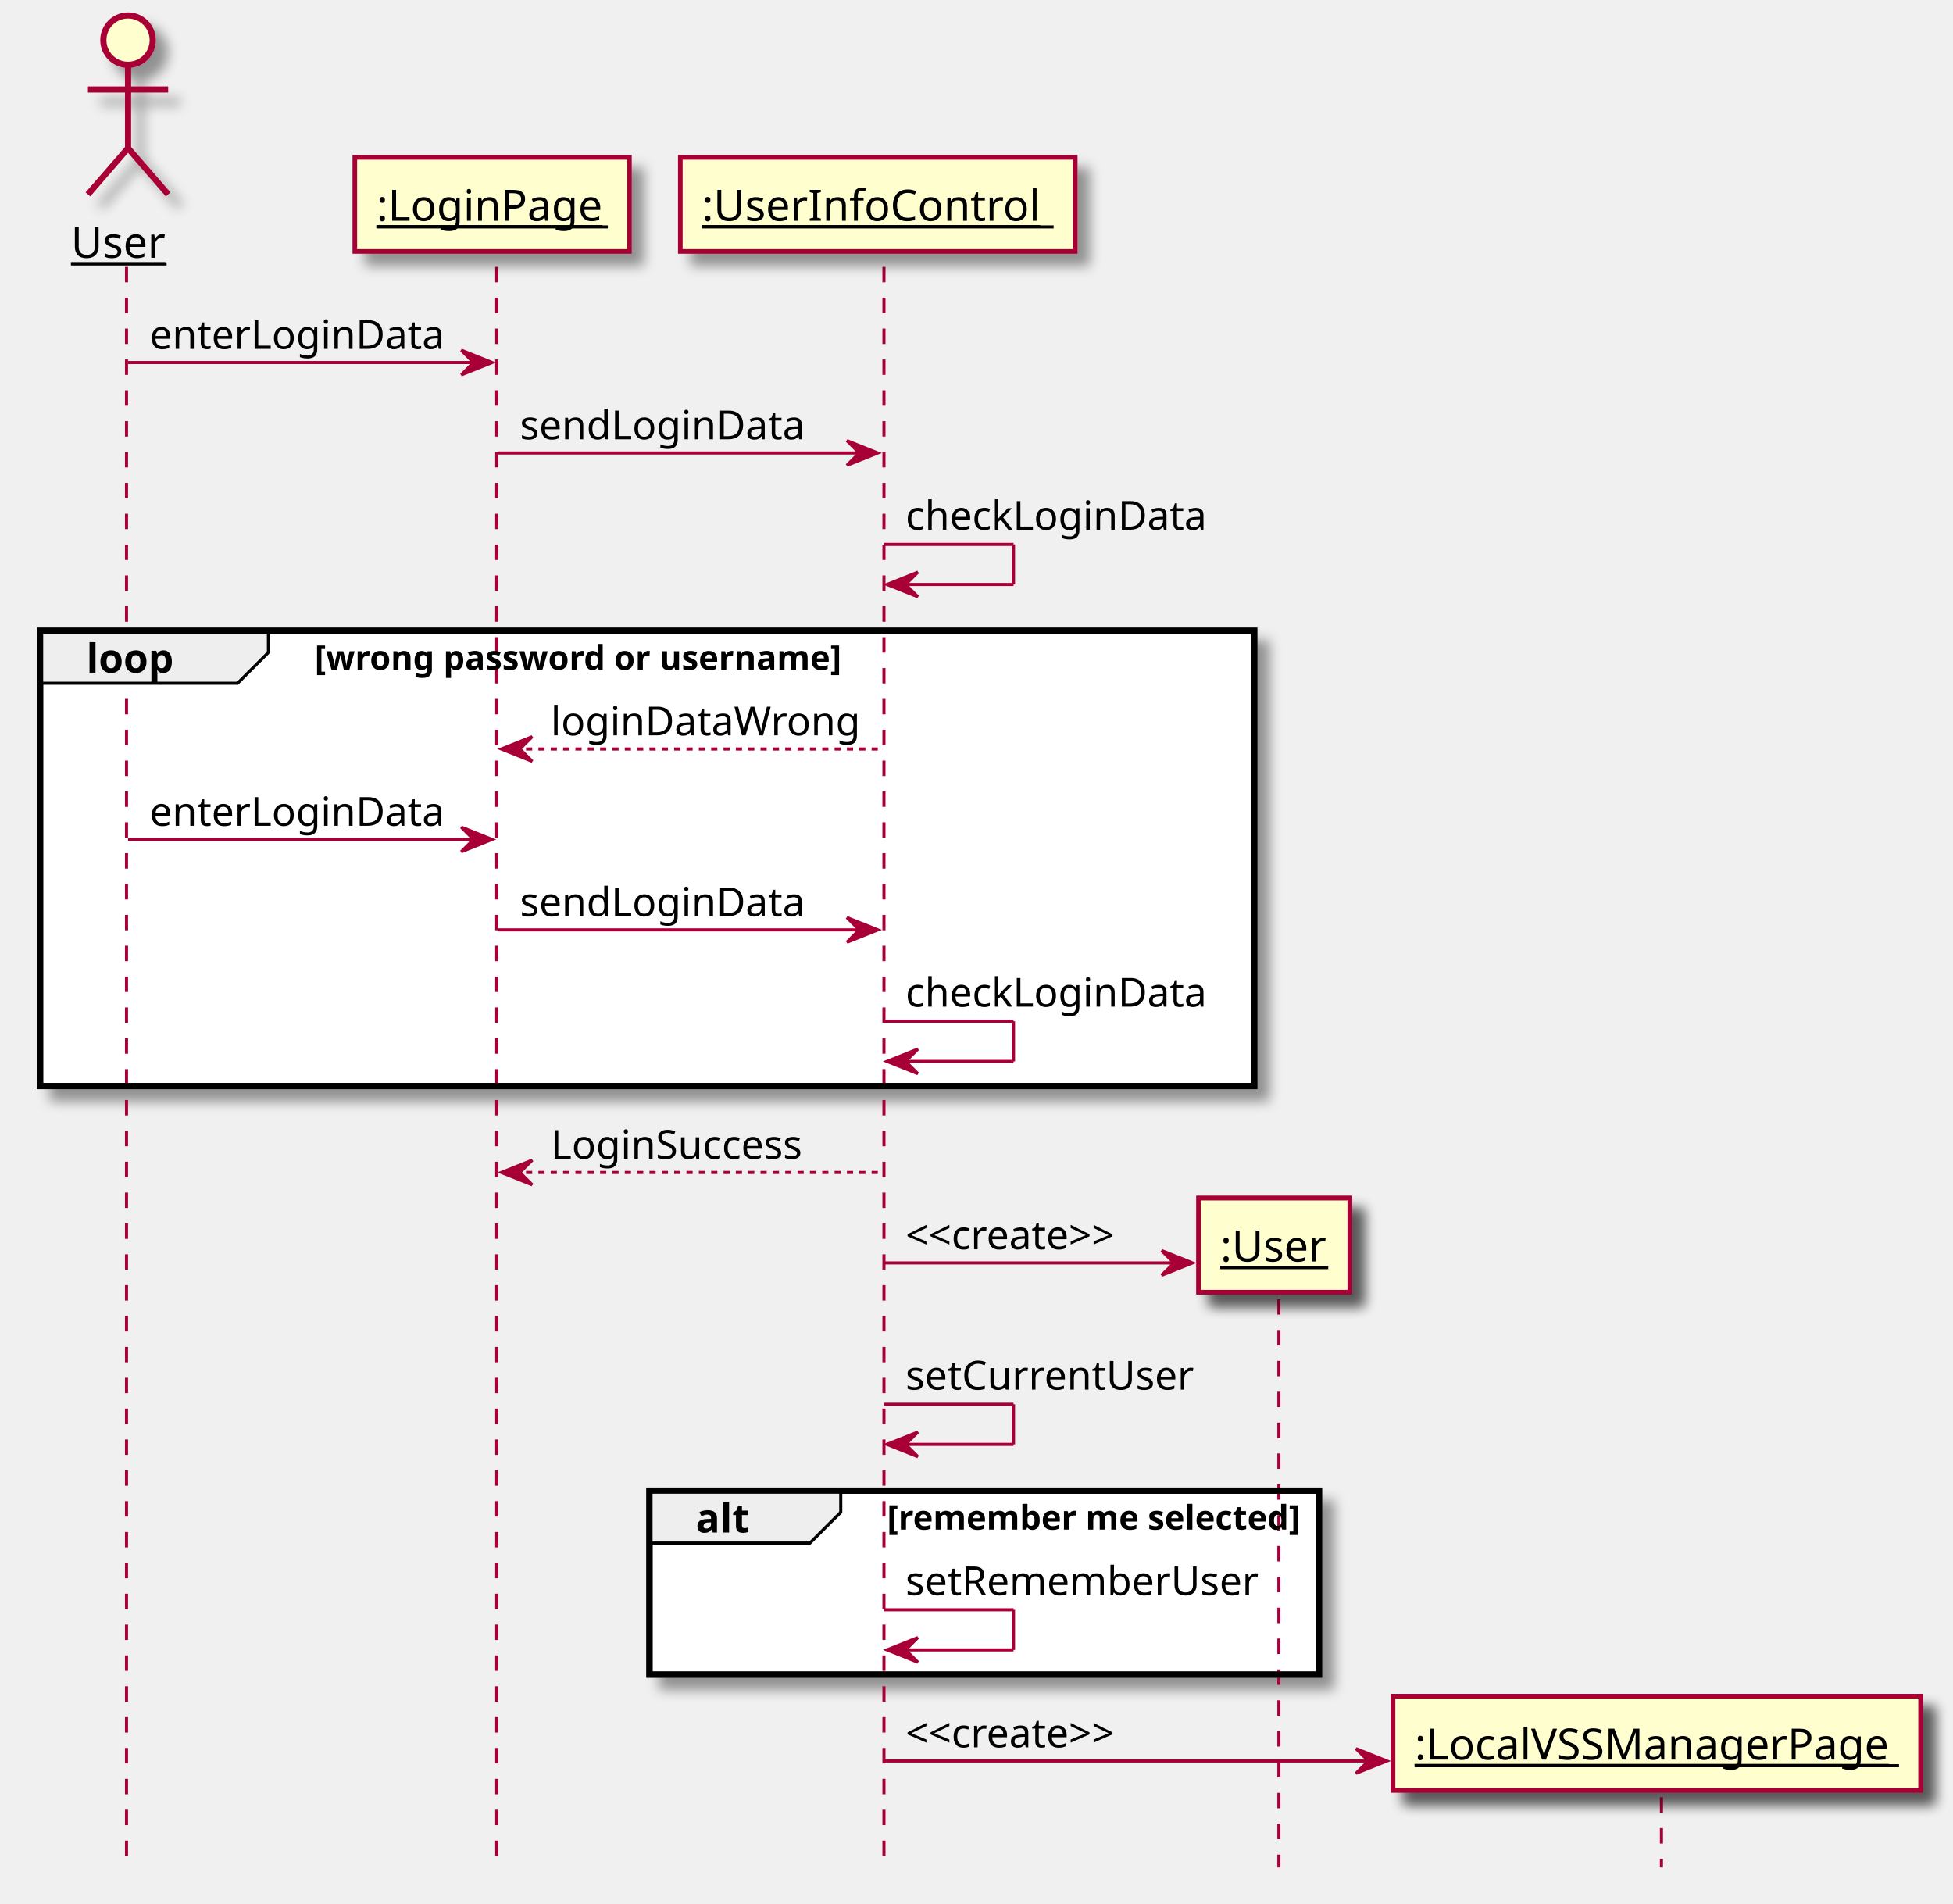
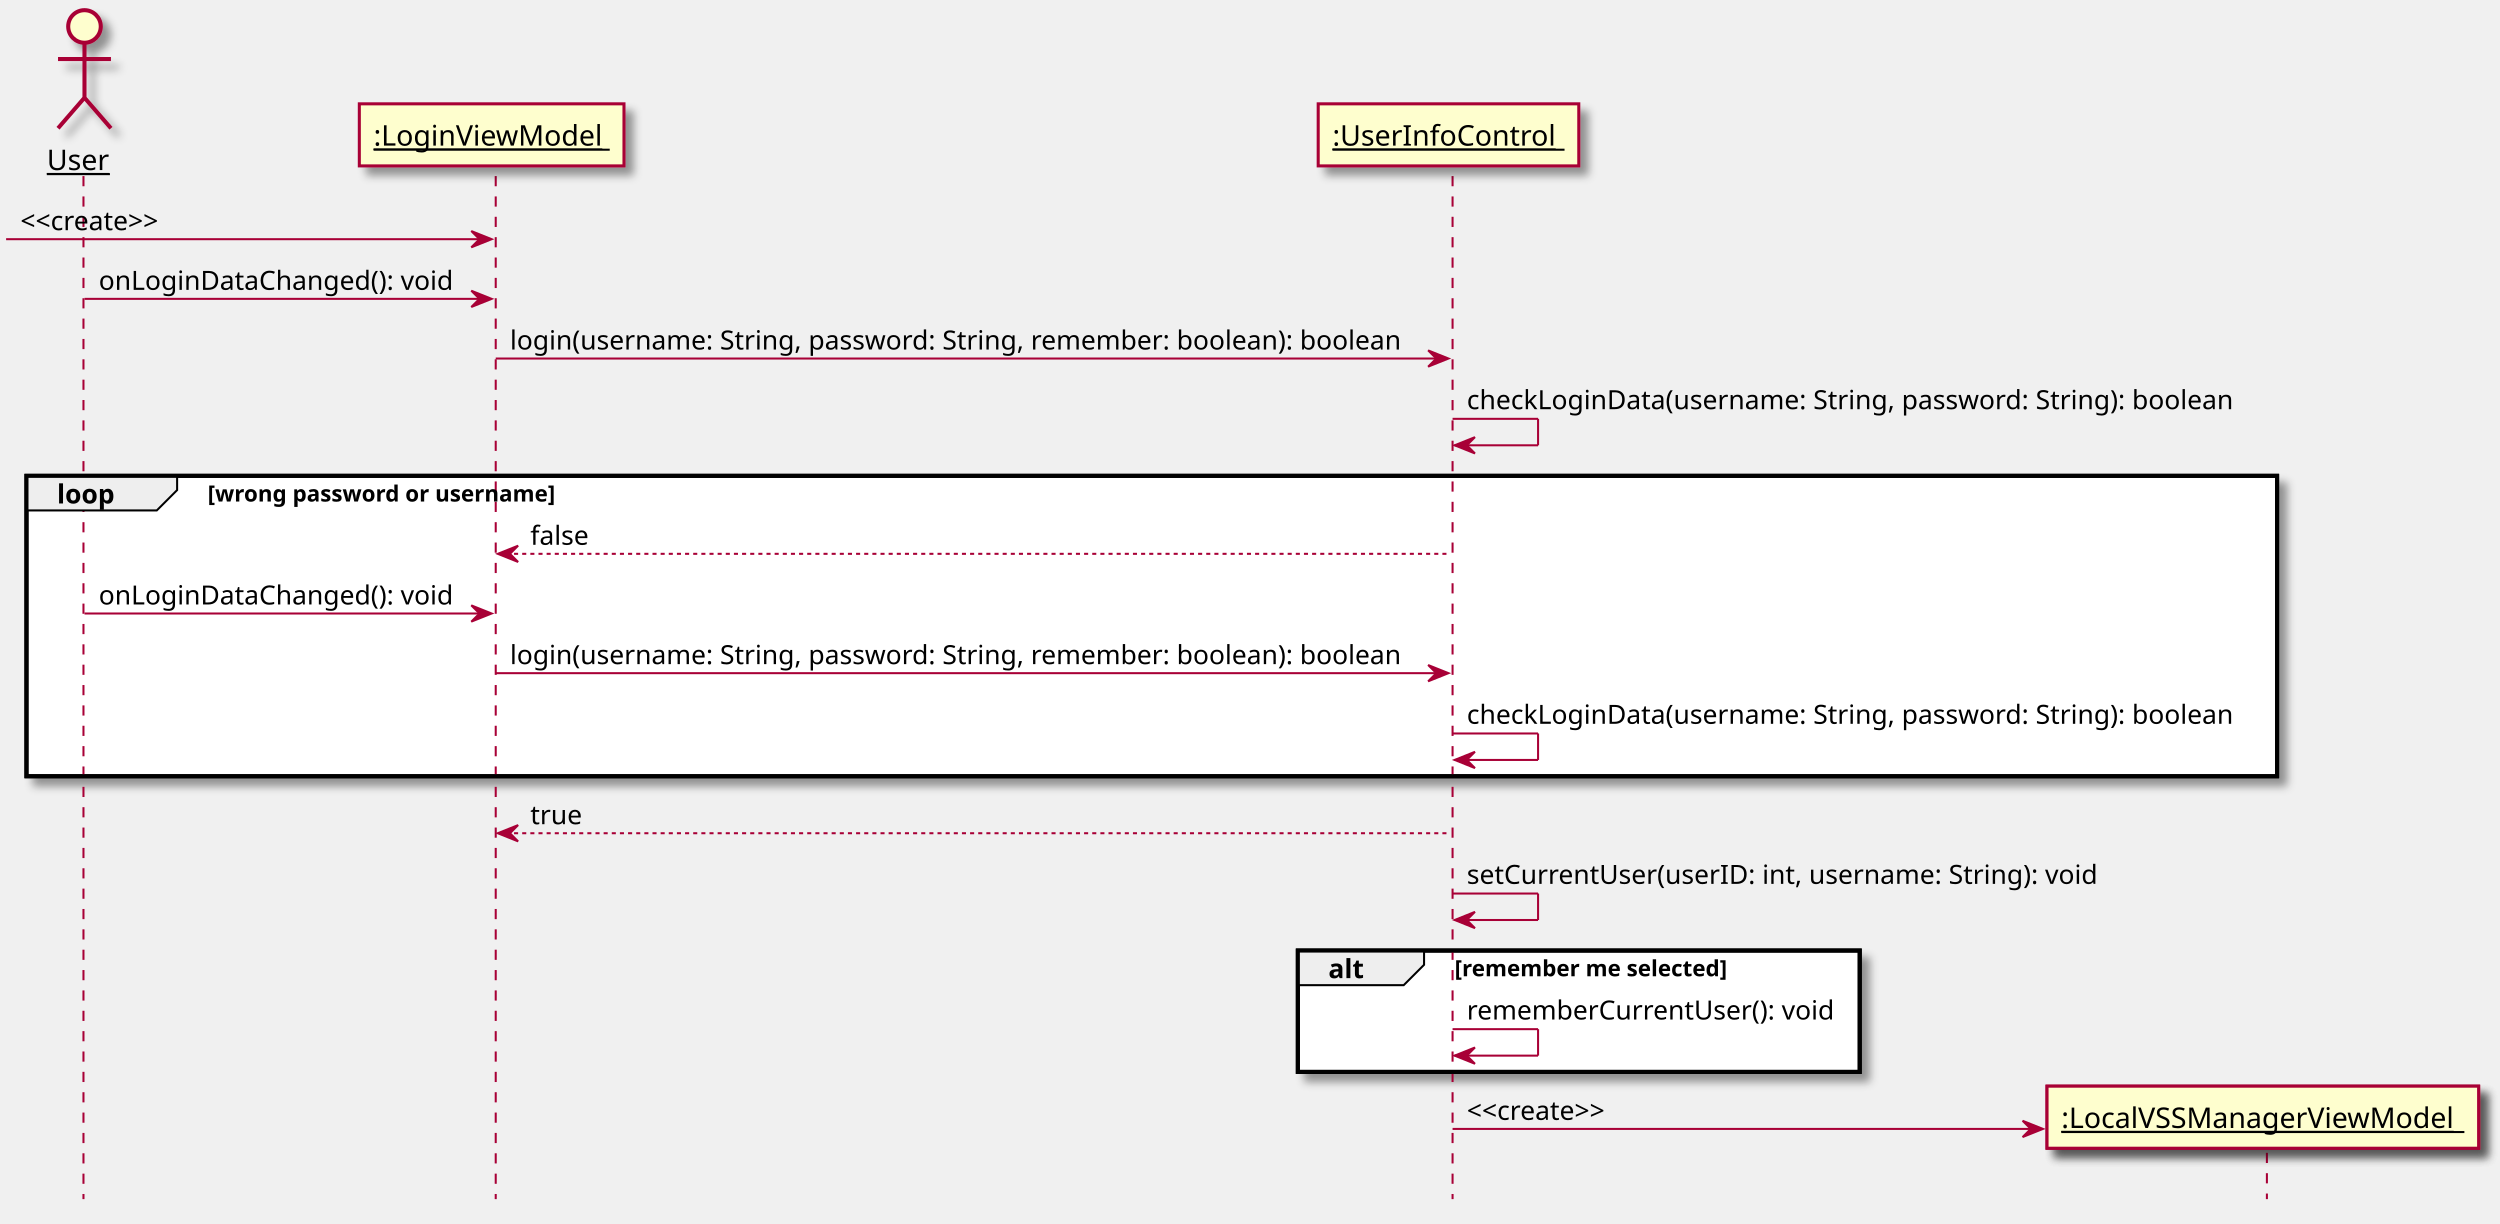
- <svg xmlns="http://www.w3.org/2000/svg" contentScriptType="application/ecmascript" contentStyleType="text/css" height="617px" preserveAspectRatio="none" style="width:633px;height:617px;" version="1.1" viewBox="0 0 633 617" width="633px" zoomAndPan="magnify">
+ <svg xmlns="http://www.w3.org/2000/svg" contentScriptType="application/ecmascript" contentStyleType="text/css" height="601px" preserveAspectRatio="none" style="width:1228px;height:601px;" version="1.1" viewBox="0 0 1228 601" width="1228px" zoomAndPan="magnify">
  <defs>
-     <filter height="300%" id="f1wcn83j7nvduf" width="300%" x="-1" y="-1">
+     <filter height="300%" id="f13bc3iv9ainmv" width="300%" x="-1" y="-1">
      <feGaussianBlur result="blurOut" stdDeviation="2.0" />
      <feColorMatrix in="blurOut" result="blurOut2" type="matrix" values="0 0 0 0 0 0 0 0 0 0 0 0 0 0 0 0 0 0 .4 0" />
      <feOffset dx="4.0" dy="4.0" in="blurOut2" result="blurOut3" />
      <feBlend in="SourceGraphic" in2="blurOut3" mode="normal" />
    </filter>
  </defs>
  <g>
-     <rect fill="#FFFFFF" filter="url(#f1wcn83j7nvduf)" height="147.553" style="stroke: #000000; stroke-width: 2.0;" width="393.5" x="13" y="204.42" />
-     <rect fill="#FEFECE" filter="url(#f1wcn83j7nvduf)" height="30.488" style="stroke: #A80036; stroke-width: 1.5;" width="49" x="388.5" y="388.283" />
-     <text fill="#000000" font-family="sans-serif" font-size="14" lengthAdjust="spacingAndGlyphs" text-decoration="underline" textLength="35" x="395.5" y="408.818">:User</text>
-     <line style="stroke: #000000; stroke-width: 1.0;" x1="395.5" x2="430.5" y1="410.818" y2="410.818" />
-     <rect fill="#FFFFFF" filter="url(#f1wcn83j7nvduf)" height="59.621" style="stroke: #000000; stroke-width: 2.0;" width="217" x="210.5" y="483.082" />
-     <rect fill="#FEFECE" filter="url(#f1wcn83j7nvduf)" height="30.488" style="stroke: #A80036; stroke-width: 1.5;" width="171" x="451.5" y="549.703" />
-     <text fill="#000000" font-family="sans-serif" font-size="14" lengthAdjust="spacingAndGlyphs" text-decoration="underline" textLength="157" x="458.5" y="570.238">:LocalVSSManagerPage</text>
-     <line style="stroke: #000000; stroke-width: 1.0;" x1="458.5" x2="615.5" y1="572.238" y2="572.238" />
-     <line style="stroke: #A80036; stroke-width: 1.0; stroke-dasharray: 5.0,5.0;" x1="41" x2="41" y1="86.488" y2="605.191" />
-     <line style="stroke: #A80036; stroke-width: 1.0; stroke-dasharray: 5.0,5.0;" x1="161" x2="161" y1="86.488" y2="605.191" />
-     <line style="stroke: #A80036; stroke-width: 1.0; stroke-dasharray: 5.0,5.0;" x1="286.5" x2="286.5" y1="86.488" y2="605.191" />
-     <line style="stroke: #A80036; stroke-width: 1.0; stroke-dasharray: 5.0,5.0;" x1="414.5" x2="414.5" y1="421.027" y2="605.191" />
-     <line style="stroke: #A80036; stroke-width: 1.0; stroke-dasharray: 5.0,5.0;" x1="538.5" x2="538.5" y1="582.447" y2="605.191" />
+     <rect fill="#FFFFFF" filter="url(#f13bc3iv9ainmv)" height="147.553" style="stroke: #000000; stroke-width: 2.0;" width="1105.5" x="13" y="233.731" />
+     <rect fill="#FFFFFF" filter="url(#f13bc3iv9ainmv)" height="59.621" style="stroke: #000000; stroke-width: 2.0;" width="276" x="637.5" y="466.904" />
+     <rect fill="#FEFECE" filter="url(#f13bc3iv9ainmv)" height="30.488" style="stroke: #A80036; stroke-width: 1.5;" width="212" x="1005.5" y="533.525" />
+     <text fill="#000000" font-family="sans-serif" font-size="14" lengthAdjust="spacingAndGlyphs" text-decoration="underline" textLength="198" x="1012.5" y="554.061">:LocalVSSManagerViewModel</text>
+     <line style="stroke: #000000; stroke-width: 1.0;" x1="1012.5" x2="1210.5" y1="556.061" y2="556.061" />
+     <line style="stroke: #A80036; stroke-width: 1.0; stroke-dasharray: 5.0,5.0;" x1="41" x2="41" y1="86.488" y2="589.014" />
+     <line style="stroke: #A80036; stroke-width: 1.0; stroke-dasharray: 5.0,5.0;" x1="243.5" x2="243.5" y1="86.488" y2="589.014" />
+     <line style="stroke: #A80036; stroke-width: 1.0; stroke-dasharray: 5.0,5.0;" x1="713.5" x2="713.5" y1="86.488" y2="589.014" />
+     <line style="stroke: #A80036; stroke-width: 1.0; stroke-dasharray: 5.0,5.0;" x1="1113.5" x2="1113.5" y1="566.269" y2="589.014" />
    <text fill="#000000" font-family="sans-serif" font-size="14" lengthAdjust="spacingAndGlyphs" text-decoration="underline" textLength="31" x="23" y="83.535">User</text>
    <line style="stroke: #000000; stroke-width: 1.0;" x1="23" x2="54" y1="85.535" y2="85.535" />
-     <ellipse cx="41.5" cy="13" fill="#FEFECE" filter="url(#f1wcn83j7nvduf)" rx="8" ry="8" style="stroke: #A80036; stroke-width: 2.0;" />
-     <path d="M41.5,21 L41.5,48 M28.5,29 L54.5,29 M41.5,48 L28.5,63 M41.5,48 L54.5,63 " fill="none" filter="url(#f1wcn83j7nvduf)" style="stroke: #A80036; stroke-width: 2.0;" />
-     <rect fill="#FEFECE" filter="url(#f1wcn83j7nvduf)" height="30.488" style="stroke: #A80036; stroke-width: 1.5;" width="89" x="115" y="51" />
-     <text fill="#000000" font-family="sans-serif" font-size="14" lengthAdjust="spacingAndGlyphs" text-decoration="underline" textLength="75" x="122" y="71.535">:LoginPage</text>
-     <line style="stroke: #000000; stroke-width: 1.0;" x1="122" x2="197" y1="73.535" y2="73.535" />
-     <rect fill="#FEFECE" filter="url(#f1wcn83j7nvduf)" height="30.488" style="stroke: #A80036; stroke-width: 1.5;" width="128" x="220.5" y="51" />
-     <text fill="#000000" font-family="sans-serif" font-size="14" lengthAdjust="spacingAndGlyphs" text-decoration="underline" textLength="114" x="227.5" y="71.535">:UserInfoControl</text>
-     <line style="stroke: #000000; stroke-width: 1.0;" x1="227.5" x2="341.5" y1="73.535" y2="73.535" />
-     <polygon fill="#A80036" points="149.5,113.488,159.5,117.488,149.5,121.488,153.5,117.488" style="stroke: #A80036; stroke-width: 1.0;" />
-     <line style="stroke: #A80036; stroke-width: 1.0;" x1="41.5" x2="155.5" y1="117.488" y2="117.488" />
-     <text fill="#000000" font-family="sans-serif" font-size="13" lengthAdjust="spacingAndGlyphs" textLength="96" x="48.5" y="113.057">enterLoginData</text>
-     <polygon fill="#A80036" points="274.5,142.799,284.5,146.799,274.5,150.799,278.5,146.799" style="stroke: #A80036; stroke-width: 1.0;" />
-     <line style="stroke: #A80036; stroke-width: 1.0;" x1="161.5" x2="280.5" y1="146.799" y2="146.799" />
-     <text fill="#000000" font-family="sans-serif" font-size="13" lengthAdjust="spacingAndGlyphs" textLength="94" x="168.5" y="142.367">sendLoginData</text>
-     <line style="stroke: #A80036; stroke-width: 1.0;" x1="286.5" x2="328.5" y1="176.42" y2="176.42" />
-     <line style="stroke: #A80036; stroke-width: 1.0;" x1="328.5" x2="328.5" y1="176.42" y2="189.42" />
-     <line style="stroke: #A80036; stroke-width: 1.0;" x1="287.5" x2="328.5" y1="189.42" y2="189.42" />
-     <polygon fill="#A80036" points="297.5,185.42,287.5,189.42,297.5,193.42,293.5,189.42" style="stroke: #A80036; stroke-width: 1.0;" />
-     <text fill="#000000" font-family="sans-serif" font-size="13" lengthAdjust="spacingAndGlyphs" textLength="101" x="293.5" y="171.678">checkLoginData</text>
-     <path d="M13,204.42 L87,204.42 L87,211.42 L77,221.42 L13,221.42 L13,204.42 " fill="#EEEEEE" style="stroke: #000000; stroke-width: 1.0;" />
-     <rect fill="none" height="147.553" style="stroke: #000000; stroke-width: 2.0;" width="393.5" x="13" y="204.42" />
-     <text fill="#000000" font-family="sans-serif" font-size="13" font-weight="bold" lengthAdjust="spacingAndGlyphs" textLength="29" x="28" y="217.988">loop</text>
-     <text fill="#000000" font-family="sans-serif" font-size="11" font-weight="bold" lengthAdjust="spacingAndGlyphs" textLength="174" x="102" y="217.055">[wrong password or username]</text>
-     <polygon fill="#A80036" points="172.5,238.731,162.5,242.731,172.5,246.731,168.5,242.731" style="stroke: #A80036; stroke-width: 1.0;" />
-     <line style="stroke: #A80036; stroke-width: 1.0; stroke-dasharray: 2.0,2.0;" x1="166.5" x2="285.5" y1="242.731" y2="242.731" />
-     <text fill="#000000" font-family="sans-serif" font-size="13" lengthAdjust="spacingAndGlyphs" textLength="101" x="178.5" y="238.299">loginDataWrong</text>
-     <polygon fill="#A80036" points="149.5,268.041,159.5,272.041,149.5,276.041,153.5,272.041" style="stroke: #A80036; stroke-width: 1.0;" />
-     <line style="stroke: #A80036; stroke-width: 1.0;" x1="41.5" x2="155.5" y1="272.041" y2="272.041" />
-     <text fill="#000000" font-family="sans-serif" font-size="13" lengthAdjust="spacingAndGlyphs" textLength="96" x="48.5" y="267.609">enterLoginData</text>
-     <polygon fill="#A80036" points="274.5,297.352,284.5,301.352,274.5,305.352,278.5,301.352" style="stroke: #A80036; stroke-width: 1.0;" />
-     <line style="stroke: #A80036; stroke-width: 1.0;" x1="161.5" x2="280.5" y1="301.352" y2="301.352" />
-     <text fill="#000000" font-family="sans-serif" font-size="13" lengthAdjust="spacingAndGlyphs" textLength="94" x="168.5" y="296.92">sendLoginData</text>
-     <line style="stroke: #A80036; stroke-width: 1.0;" x1="286.5" x2="328.5" y1="330.973" y2="330.973" />
-     <line style="stroke: #A80036; stroke-width: 1.0;" x1="328.5" x2="328.5" y1="330.973" y2="343.973" />
-     <line style="stroke: #A80036; stroke-width: 1.0;" x1="287.5" x2="328.5" y1="343.973" y2="343.973" />
-     <polygon fill="#A80036" points="297.5,339.973,287.5,343.973,297.5,347.973,293.5,343.973" style="stroke: #A80036; stroke-width: 1.0;" />
-     <text fill="#000000" font-family="sans-serif" font-size="13" lengthAdjust="spacingAndGlyphs" textLength="101" x="293.5" y="326.231">checkLoginData</text>
-     <polygon fill="#A80036" points="172.5,375.973,162.5,379.973,172.5,383.973,168.5,379.973" style="stroke: #A80036; stroke-width: 1.0;" />
-     <line style="stroke: #A80036; stroke-width: 1.0; stroke-dasharray: 2.0,2.0;" x1="166.5" x2="285.5" y1="379.973" y2="379.973" />
-     <text fill="#000000" font-family="sans-serif" font-size="13" lengthAdjust="spacingAndGlyphs" textLength="85" x="178.5" y="375.541">LoginSuccess</text>
-     <polygon fill="#A80036" points="376.5,405.283,386.5,409.283,376.5,413.283,380.5,409.283" style="stroke: #A80036; stroke-width: 1.0;" />
-     <line style="stroke: #A80036; stroke-width: 1.0;" x1="286.5" x2="382.5" y1="409.283" y2="409.283" />
-     <text fill="#000000" font-family="sans-serif" font-size="13" lengthAdjust="spacingAndGlyphs" textLength="78" x="293.5" y="404.852">&lt;&lt;create&gt;&gt;</text>
-     <rect fill="#FEFECE" filter="url(#f1wcn83j7nvduf)" height="30.488" style="stroke: #A80036; stroke-width: 1.5;" width="49" x="388.5" y="388.283" />
-     <text fill="#000000" font-family="sans-serif" font-size="14" lengthAdjust="spacingAndGlyphs" text-decoration="underline" textLength="35" x="395.5" y="408.818">:User</text>
-     <line style="stroke: #000000; stroke-width: 1.0;" x1="395.5" x2="430.5" y1="410.818" y2="410.818" />
-     <line style="stroke: #A80036; stroke-width: 1.0;" x1="286.5" x2="328.5" y1="455.082" y2="455.082" />
-     <line style="stroke: #A80036; stroke-width: 1.0;" x1="328.5" x2="328.5" y1="455.082" y2="468.082" />
-     <line style="stroke: #A80036; stroke-width: 1.0;" x1="287.5" x2="328.5" y1="468.082" y2="468.082" />
-     <polygon fill="#A80036" points="297.5,464.082,287.5,468.082,297.5,472.082,293.5,468.082" style="stroke: #A80036; stroke-width: 1.0;" />
-     <text fill="#000000" font-family="sans-serif" font-size="13" lengthAdjust="spacingAndGlyphs" textLength="94" x="293.5" y="450.34">setCurrentUser</text>
-     <path d="M210.5,483.082 L272.5,483.082 L272.5,490.082 L262.5,500.082 L210.5,500.082 L210.5,483.082 " fill="#EEEEEE" style="stroke: #000000; stroke-width: 1.0;" />
-     <rect fill="none" height="59.621" style="stroke: #000000; stroke-width: 2.0;" width="217" x="210.5" y="483.082" />
-     <text fill="#000000" font-family="sans-serif" font-size="13" font-weight="bold" lengthAdjust="spacingAndGlyphs" textLength="17" x="225.5" y="496.65">alt</text>
-     <text fill="#000000" font-family="sans-serif" font-size="11" font-weight="bold" lengthAdjust="spacingAndGlyphs" textLength="135" x="287.5" y="495.717">[remember me selected]</text>
-     <line style="stroke: #A80036; stroke-width: 1.0;" x1="286.5" x2="328.5" y1="521.703" y2="521.703" />
-     <line style="stroke: #A80036; stroke-width: 1.0;" x1="328.5" x2="328.5" y1="521.703" y2="534.703" />
-     <line style="stroke: #A80036; stroke-width: 1.0;" x1="287.5" x2="328.5" y1="534.703" y2="534.703" />
-     <polygon fill="#A80036" points="297.5,530.703,287.5,534.703,297.5,538.703,293.5,534.703" style="stroke: #A80036; stroke-width: 1.0;" />
-     <text fill="#000000" font-family="sans-serif" font-size="13" lengthAdjust="spacingAndGlyphs" textLength="113" x="293.5" y="516.961">setRememberUser</text>
-     <polygon fill="#A80036" points="439.5,566.703,449.5,570.703,439.5,574.703,443.5,570.703" style="stroke: #A80036; stroke-width: 1.0;" />
-     <line style="stroke: #A80036; stroke-width: 1.0;" x1="286.5" x2="445.5" y1="570.703" y2="570.703" />
-     <text fill="#000000" font-family="sans-serif" font-size="13" lengthAdjust="spacingAndGlyphs" textLength="78" x="293.5" y="566.271">&lt;&lt;create&gt;&gt;</text>
-     <rect fill="#FEFECE" filter="url(#f1wcn83j7nvduf)" height="30.488" style="stroke: #A80036; stroke-width: 1.5;" width="171" x="451.5" y="549.703" />
-     <text fill="#000000" font-family="sans-serif" font-size="14" lengthAdjust="spacingAndGlyphs" text-decoration="underline" textLength="157" x="458.5" y="570.238">:LocalVSSManagerPage</text>
-     <line style="stroke: #000000; stroke-width: 1.0;" x1="458.5" x2="615.5" y1="572.238" y2="572.238" />
+     <ellipse cx="41.5" cy="13" fill="#FEFECE" filter="url(#f13bc3iv9ainmv)" rx="8" ry="8" style="stroke: #A80036; stroke-width: 2.0;" />
+     <path d="M41.5,21 L41.5,48 M28.5,29 L54.5,29 M41.5,48 L28.5,63 M41.5,48 L54.5,63 " fill="none" filter="url(#f13bc3iv9ainmv)" style="stroke: #A80036; stroke-width: 2.0;" />
+     <rect fill="#FEFECE" filter="url(#f13bc3iv9ainmv)" height="30.488" style="stroke: #A80036; stroke-width: 1.5;" width="130" x="176.5" y="51" />
+     <text fill="#000000" font-family="sans-serif" font-size="14" lengthAdjust="spacingAndGlyphs" text-decoration="underline" textLength="116" x="183.5" y="71.535">:LoginViewModel</text>
+     <line style="stroke: #000000; stroke-width: 1.0;" x1="183.5" x2="299.5" y1="73.535" y2="73.535" />
+     <rect fill="#FEFECE" filter="url(#f13bc3iv9ainmv)" height="30.488" style="stroke: #A80036; stroke-width: 1.5;" width="128" x="647.5" y="51" />
+     <text fill="#000000" font-family="sans-serif" font-size="14" lengthAdjust="spacingAndGlyphs" text-decoration="underline" textLength="114" x="654.5" y="71.535">:UserInfoControl</text>
+     <line style="stroke: #000000; stroke-width: 1.0;" x1="654.5" x2="768.5" y1="73.535" y2="73.535" />
+     <polygon fill="#A80036" points="231.5,113.488,241.5,117.488,231.5,121.488,235.5,117.488" style="stroke: #A80036; stroke-width: 1.0;" />
+     <line style="stroke: #A80036; stroke-width: 1.0;" x1="3" x2="237.5" y1="117.488" y2="117.488" />
+     <text fill="#000000" font-family="sans-serif" font-size="13" lengthAdjust="spacingAndGlyphs" textLength="78" x="10" y="113.057">&lt;&lt;create&gt;&gt;</text>
+     <polygon fill="#A80036" points="231.5,142.799,241.5,146.799,231.5,150.799,235.5,146.799" style="stroke: #A80036; stroke-width: 1.0;" />
+     <line style="stroke: #A80036; stroke-width: 1.0;" x1="41.5" x2="237.5" y1="146.799" y2="146.799" />
+     <text fill="#000000" font-family="sans-serif" font-size="13" lengthAdjust="spacingAndGlyphs" textLength="178" x="48.5" y="142.367">onLoginDataChanged(): void</text>
+     <polygon fill="#A80036" points="701.5,172.109,711.5,176.109,701.5,180.109,705.5,176.109" style="stroke: #A80036; stroke-width: 1.0;" />
+     <line style="stroke: #A80036; stroke-width: 1.0;" x1="243.5" x2="707.5" y1="176.109" y2="176.109" />
+     <text fill="#000000" font-family="sans-serif" font-size="13" lengthAdjust="spacingAndGlyphs" textLength="446" x="250.5" y="171.678">login(username: String, password: String, remember: boolean): boolean</text>
+     <line style="stroke: #A80036; stroke-width: 1.0;" x1="713.5" x2="755.5" y1="205.731" y2="205.731" />
+     <line style="stroke: #A80036; stroke-width: 1.0;" x1="755.5" x2="755.5" y1="205.731" y2="218.731" />
+     <line style="stroke: #A80036; stroke-width: 1.0;" x1="714.5" x2="755.5" y1="218.731" y2="218.731" />
+     <polygon fill="#A80036" points="724.5,214.731,714.5,218.731,724.5,222.731,720.5,218.731" style="stroke: #A80036; stroke-width: 1.0;" />
+     <text fill="#000000" font-family="sans-serif" font-size="13" lengthAdjust="spacingAndGlyphs" textLength="386" x="720.5" y="200.988">checkLoginData(username: String, password: String): boolean</text>
+     <path d="M13,233.731 L87,233.731 L87,240.731 L77,250.731 L13,250.731 L13,233.731 " fill="#EEEEEE" style="stroke: #000000; stroke-width: 1.0;" />
+     <rect fill="none" height="147.553" style="stroke: #000000; stroke-width: 2.0;" width="1105.5" x="13" y="233.731" />
+     <text fill="#000000" font-family="sans-serif" font-size="13" font-weight="bold" lengthAdjust="spacingAndGlyphs" textLength="29" x="28" y="247.299">loop</text>
+     <text fill="#000000" font-family="sans-serif" font-size="11" font-weight="bold" lengthAdjust="spacingAndGlyphs" textLength="174" x="102" y="246.365">[wrong password or username]</text>
+     <polygon fill="#A80036" points="254.5,268.041,244.5,272.041,254.5,276.041,250.5,272.041" style="stroke: #A80036; stroke-width: 1.0;" />
+     <line style="stroke: #A80036; stroke-width: 1.0; stroke-dasharray: 2.0,2.0;" x1="248.5" x2="712.5" y1="272.041" y2="272.041" />
+     <text fill="#000000" font-family="sans-serif" font-size="13" lengthAdjust="spacingAndGlyphs" textLength="30" x="260.5" y="267.609">false</text>
+     <polygon fill="#A80036" points="231.5,297.352,241.5,301.352,231.5,305.352,235.5,301.352" style="stroke: #A80036; stroke-width: 1.0;" />
+     <line style="stroke: #A80036; stroke-width: 1.0;" x1="41.5" x2="237.5" y1="301.352" y2="301.352" />
+     <text fill="#000000" font-family="sans-serif" font-size="13" lengthAdjust="spacingAndGlyphs" textLength="178" x="48.5" y="296.92">onLoginDataChanged(): void</text>
+     <polygon fill="#A80036" points="701.5,326.662,711.5,330.662,701.5,334.662,705.5,330.662" style="stroke: #A80036; stroke-width: 1.0;" />
+     <line style="stroke: #A80036; stroke-width: 1.0;" x1="243.5" x2="707.5" y1="330.662" y2="330.662" />
+     <text fill="#000000" font-family="sans-serif" font-size="13" lengthAdjust="spacingAndGlyphs" textLength="446" x="250.5" y="326.231">login(username: String, password: String, remember: boolean): boolean</text>
+     <line style="stroke: #A80036; stroke-width: 1.0;" x1="713.5" x2="755.5" y1="360.283" y2="360.283" />
+     <line style="stroke: #A80036; stroke-width: 1.0;" x1="755.5" x2="755.5" y1="360.283" y2="373.283" />
+     <line style="stroke: #A80036; stroke-width: 1.0;" x1="714.5" x2="755.5" y1="373.283" y2="373.283" />
+     <polygon fill="#A80036" points="724.5,369.283,714.5,373.283,724.5,377.283,720.5,373.283" style="stroke: #A80036; stroke-width: 1.0;" />
+     <text fill="#000000" font-family="sans-serif" font-size="13" lengthAdjust="spacingAndGlyphs" textLength="386" x="720.5" y="355.541">checkLoginData(username: String, password: String): boolean</text>
+     <polygon fill="#A80036" points="254.5,405.283,244.5,409.283,254.5,413.283,250.5,409.283" style="stroke: #A80036; stroke-width: 1.0;" />
+     <line style="stroke: #A80036; stroke-width: 1.0; stroke-dasharray: 2.0,2.0;" x1="248.5" x2="712.5" y1="409.283" y2="409.283" />
+     <text fill="#000000" font-family="sans-serif" font-size="13" lengthAdjust="spacingAndGlyphs" textLength="25" x="260.5" y="404.852">true</text>
+     <line style="stroke: #A80036; stroke-width: 1.0;" x1="713.5" x2="755.5" y1="438.904" y2="438.904" />
+     <line style="stroke: #A80036; stroke-width: 1.0;" x1="755.5" x2="755.5" y1="438.904" y2="451.904" />
+     <line style="stroke: #A80036; stroke-width: 1.0;" x1="714.5" x2="755.5" y1="451.904" y2="451.904" />
+     <polygon fill="#A80036" points="724.5,447.904,714.5,451.904,724.5,455.904,720.5,451.904" style="stroke: #A80036; stroke-width: 1.0;" />
+     <text fill="#000000" font-family="sans-serif" font-size="13" lengthAdjust="spacingAndGlyphs" textLength="317" x="720.5" y="434.162">setCurrentUser(userID: int, username: String): void</text>
+     <path d="M637.5,466.904 L699.5,466.904 L699.5,473.904 L689.5,483.904 L637.5,483.904 L637.5,466.904 " fill="#EEEEEE" style="stroke: #000000; stroke-width: 1.0;" />
+     <rect fill="none" height="59.621" style="stroke: #000000; stroke-width: 2.0;" width="276" x="637.5" y="466.904" />
+     <text fill="#000000" font-family="sans-serif" font-size="13" font-weight="bold" lengthAdjust="spacingAndGlyphs" textLength="17" x="652.5" y="480.473">alt</text>
+     <text fill="#000000" font-family="sans-serif" font-size="11" font-weight="bold" lengthAdjust="spacingAndGlyphs" textLength="135" x="714.5" y="479.539">[remember me selected]</text>
+     <line style="stroke: #A80036; stroke-width: 1.0;" x1="713.5" x2="755.5" y1="505.525" y2="505.525" />
+     <line style="stroke: #A80036; stroke-width: 1.0;" x1="755.5" x2="755.5" y1="505.525" y2="518.525" />
+     <line style="stroke: #A80036; stroke-width: 1.0;" x1="714.5" x2="755.5" y1="518.525" y2="518.525" />
+     <polygon fill="#A80036" points="724.5,514.525,714.5,518.525,724.5,522.525,720.5,518.525" style="stroke: #A80036; stroke-width: 1.0;" />
+     <text fill="#000000" font-family="sans-serif" font-size="13" lengthAdjust="spacingAndGlyphs" textLength="181" x="720.5" y="500.783">rememberCurrentUser(): void</text>
+     <polygon fill="#A80036" points="993.5,550.525,1003.5,554.525,993.5,558.525,997.5,554.525" style="stroke: #A80036; stroke-width: 1.0;" />
+     <line style="stroke: #A80036; stroke-width: 1.0;" x1="713.5" x2="999.5" y1="554.525" y2="554.525" />
+     <text fill="#000000" font-family="sans-serif" font-size="13" lengthAdjust="spacingAndGlyphs" textLength="78" x="720.5" y="550.094">&lt;&lt;create&gt;&gt;</text>
+     <rect fill="#FEFECE" filter="url(#f13bc3iv9ainmv)" height="30.488" style="stroke: #A80036; stroke-width: 1.5;" width="212" x="1005.5" y="533.525" />
+     <text fill="#000000" font-family="sans-serif" font-size="14" lengthAdjust="spacingAndGlyphs" text-decoration="underline" textLength="198" x="1012.5" y="554.061">:LocalVSSManagerViewModel</text>
+     <line style="stroke: #000000; stroke-width: 1.0;" x1="1012.5" x2="1210.5" y1="556.061" y2="556.061" />
  </g>
</svg>
